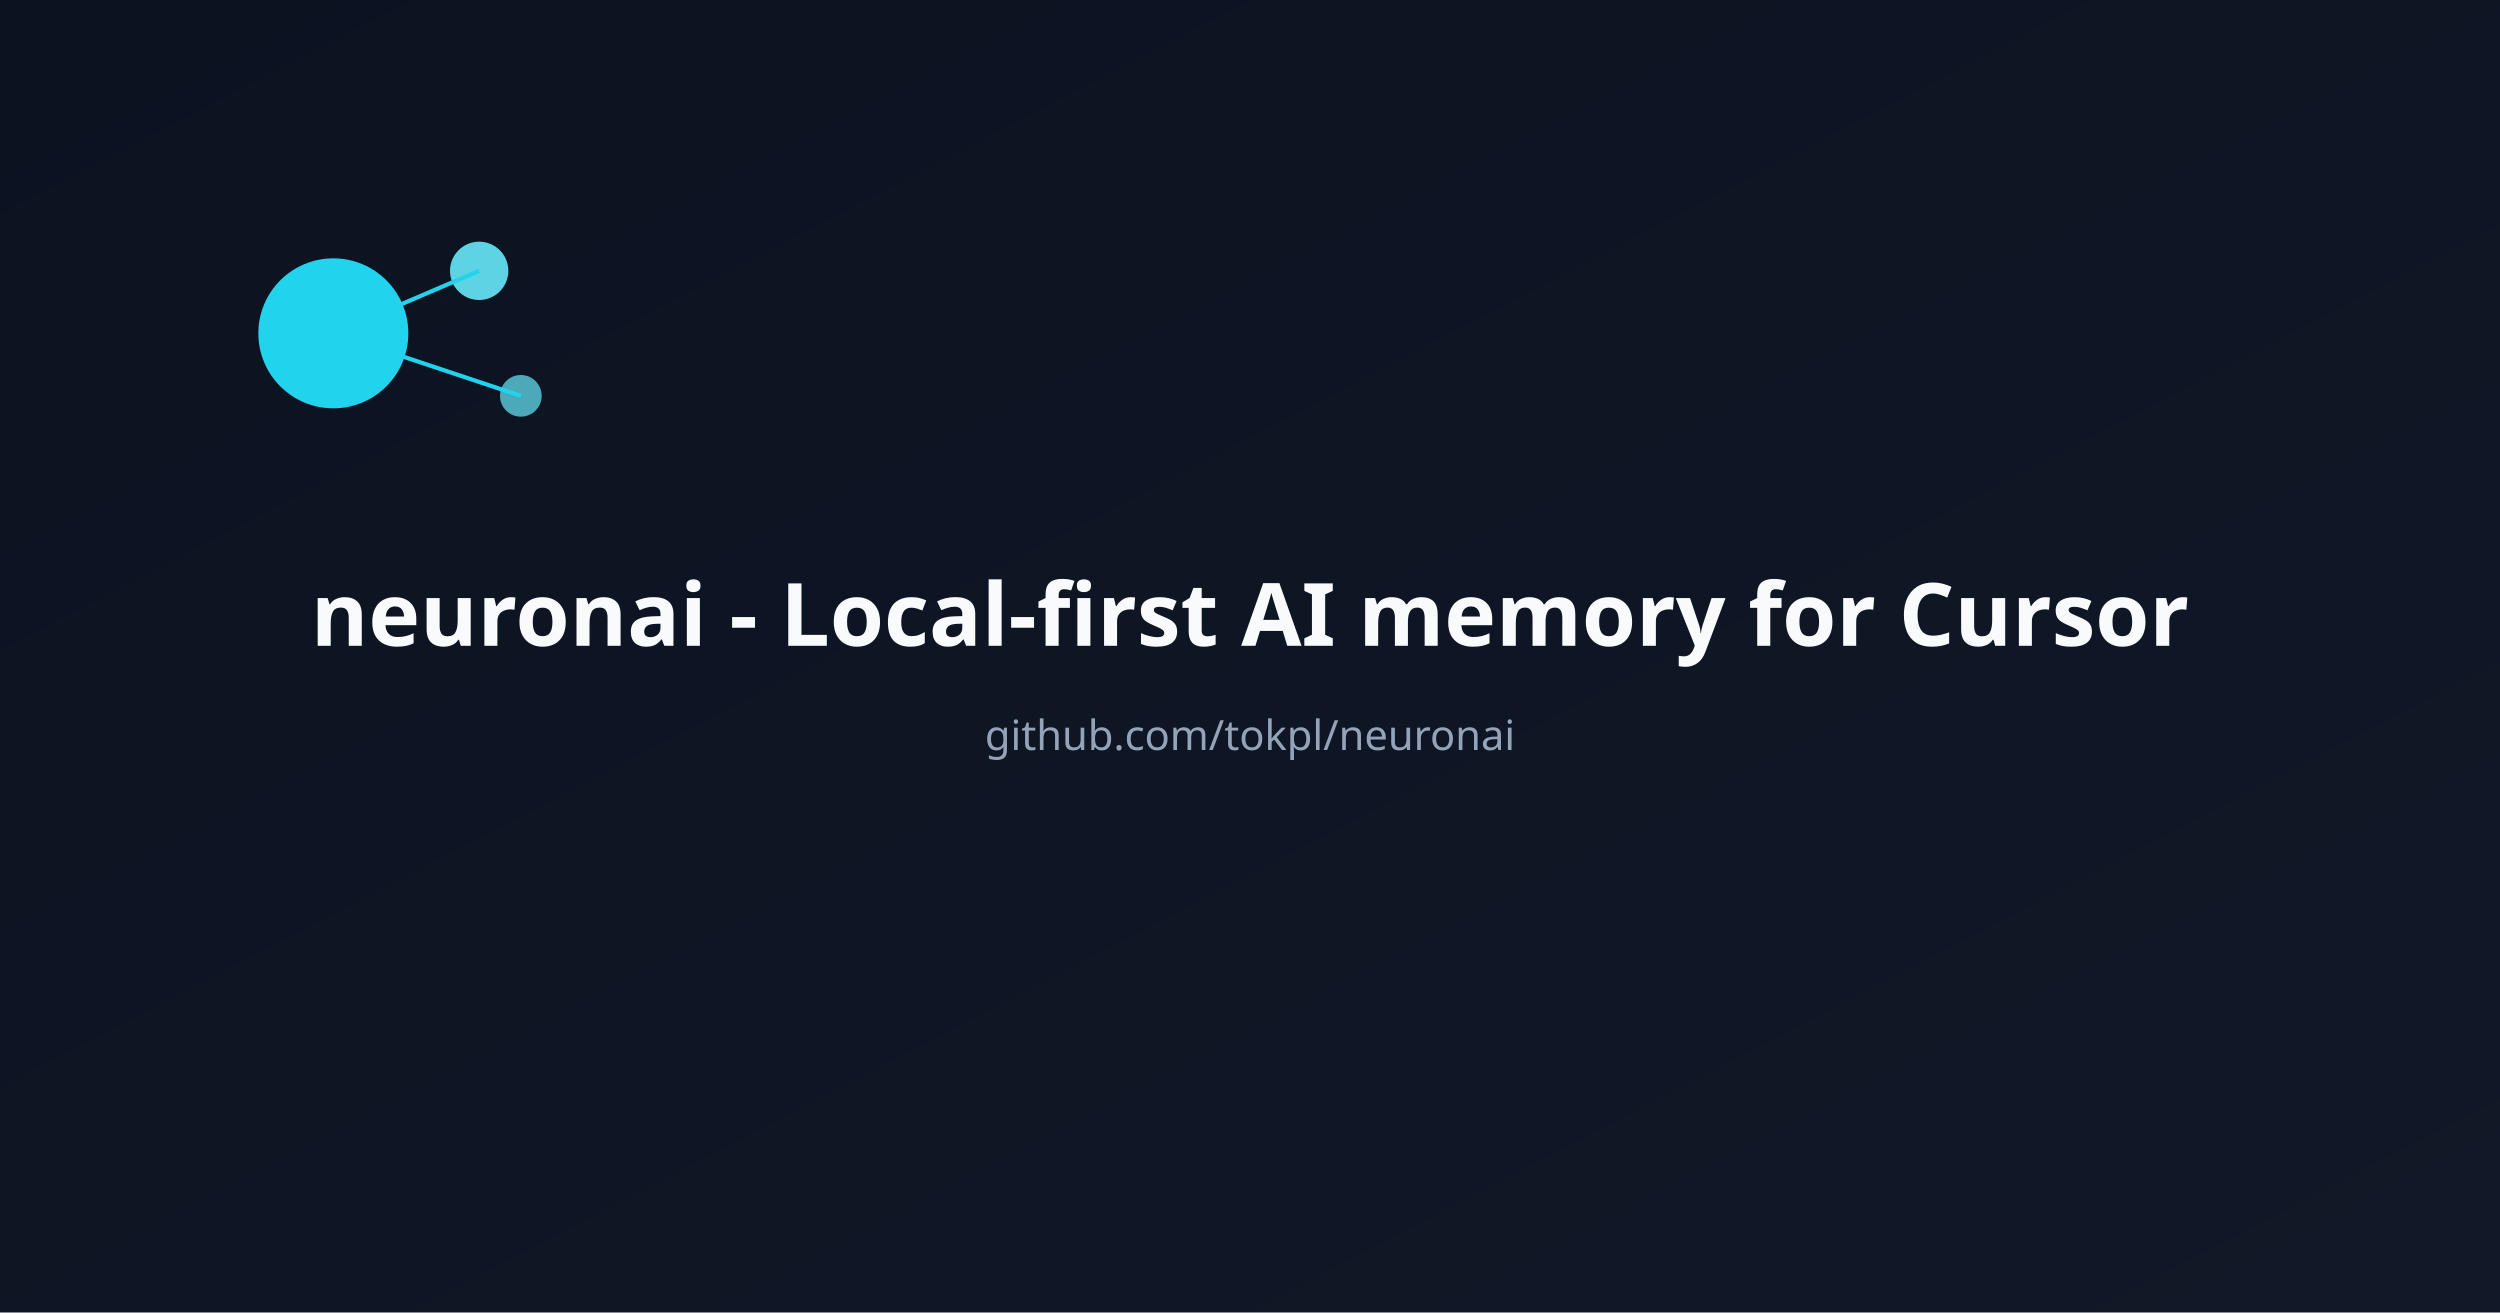
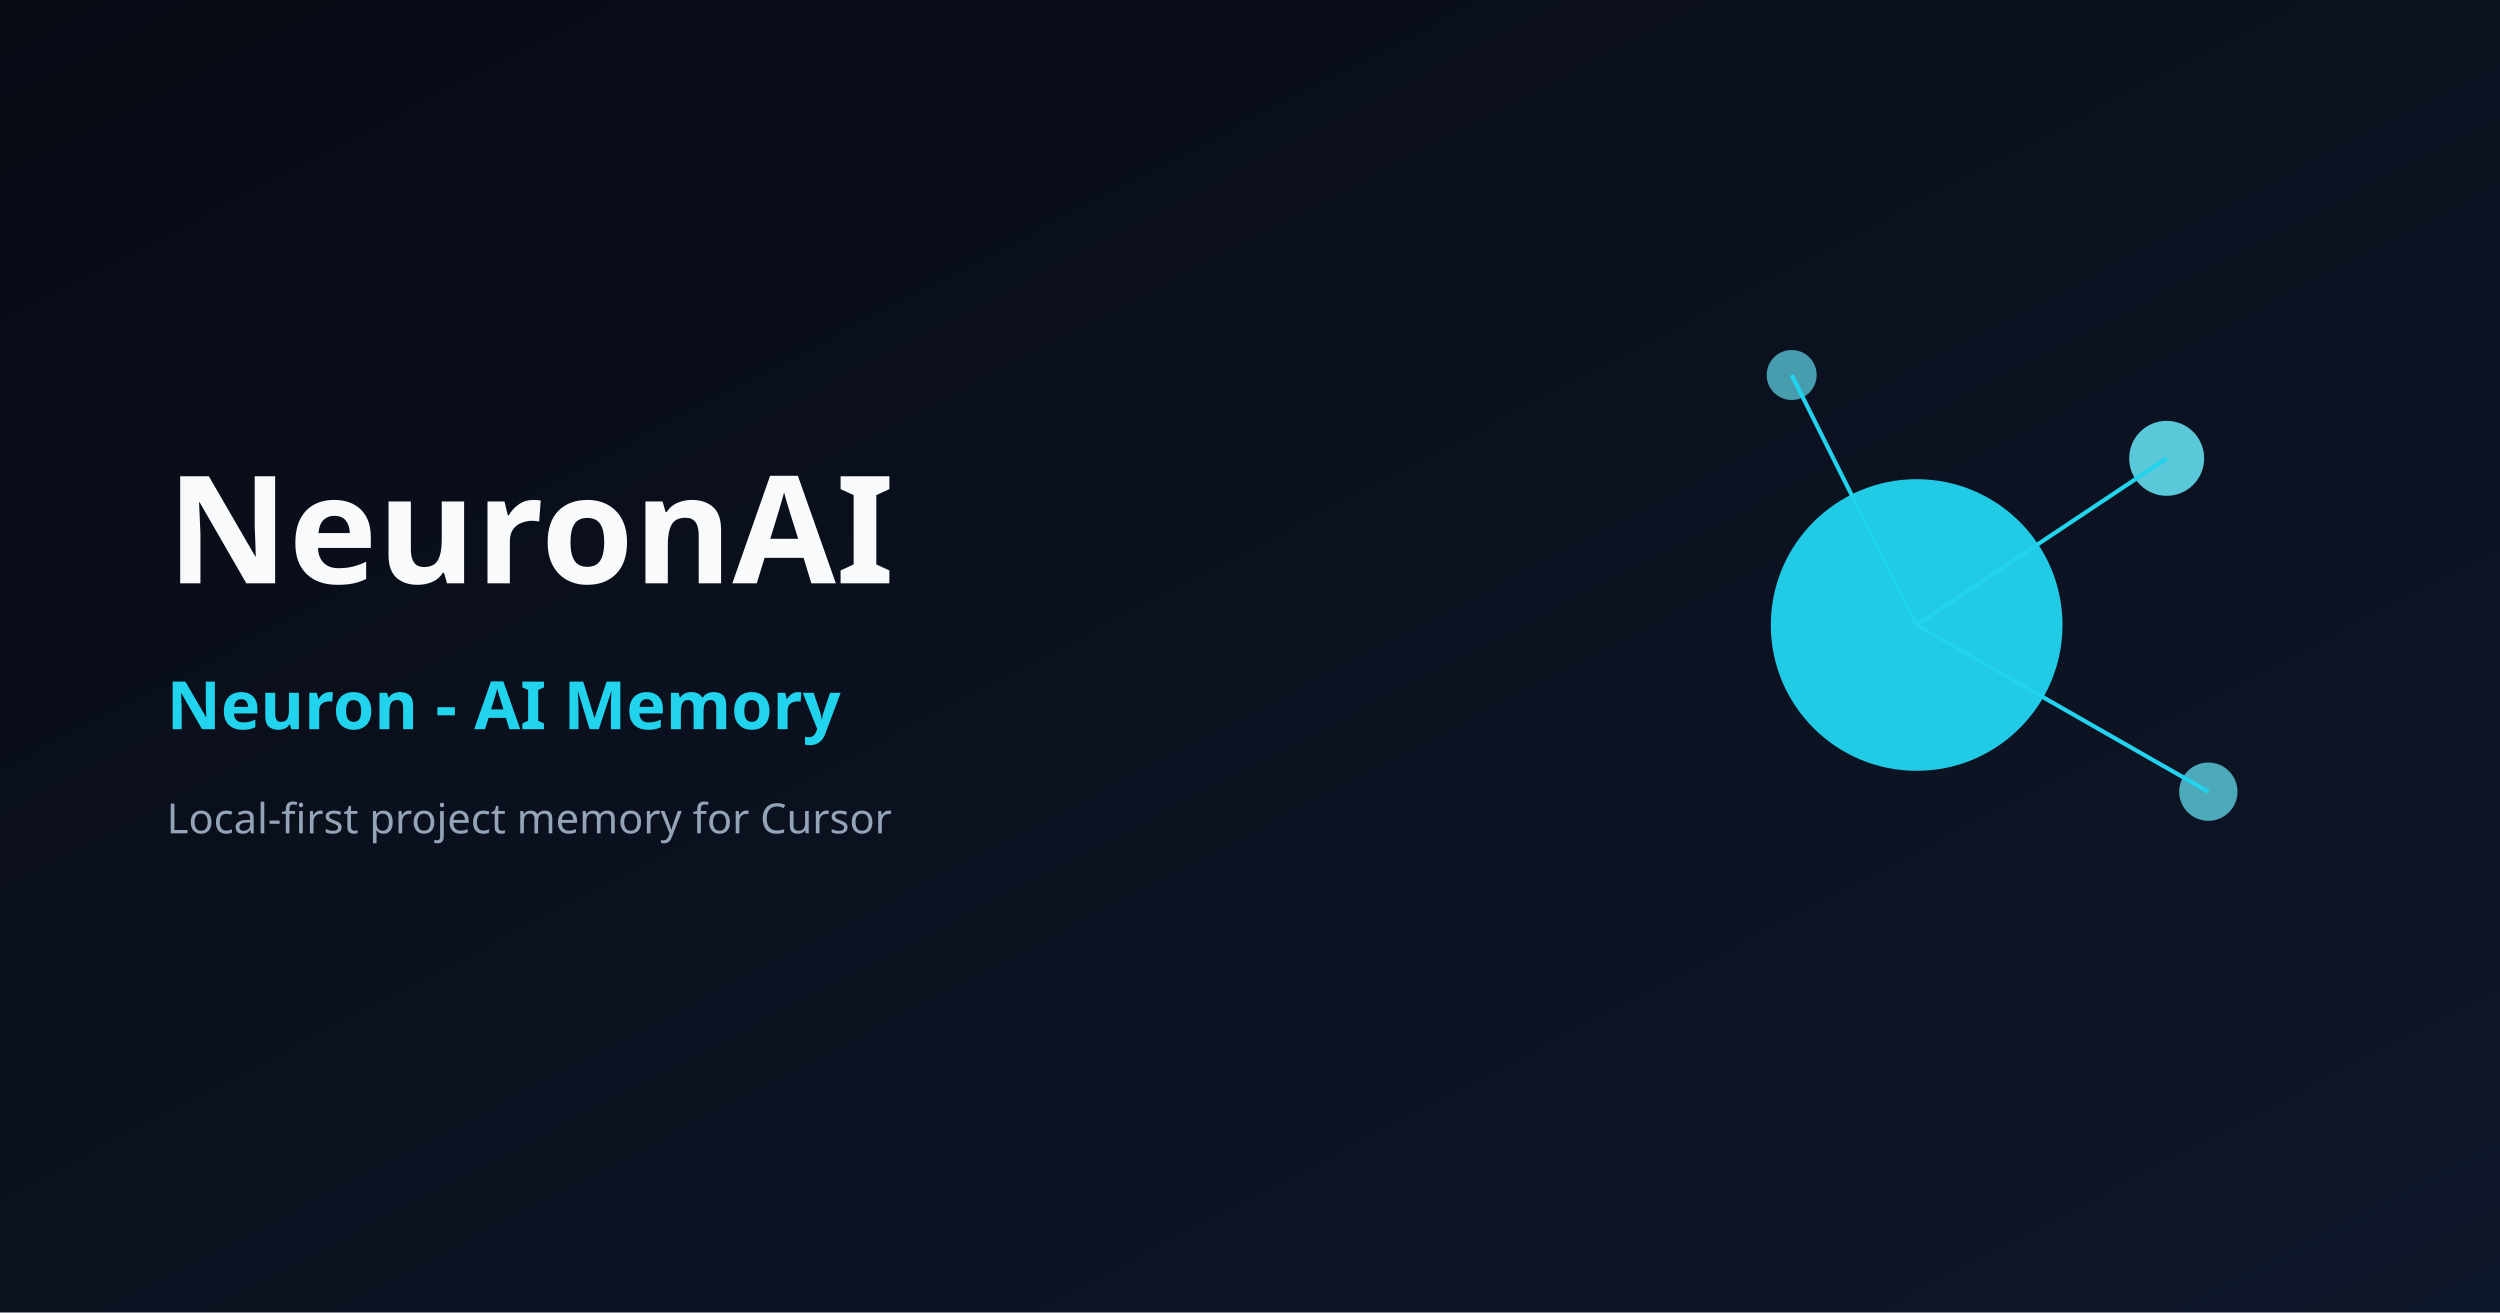
- <svg xmlns="http://www.w3.org/2000/svg" width="1200" height="630" viewBox="0 0 1200 630">
+ <svg xmlns="http://www.w3.org/2000/svg" width="1200" height="630" viewBox="0 0 1200 630" role="img" aria-label="NeuronAI banner - Neuron - AI Memory">
  <defs>
    <linearGradient id="bg" x1="0" y1="0" x2="1" y2="1">
-       <stop offset="0%" stop-color="#0B1220" />
-       <stop offset="100%" stop-color="#111827" />
+       <stop offset="0%" stop-color="#070B14" />
+       <stop offset="100%" stop-color="#0F172A" />
    </linearGradient>
  </defs>
  <rect width="1200" height="630" fill="url(#bg)" />
-   <circle cx="160" cy="160" r="36" fill="#22D3EE" />
-   <circle cx="230" cy="130" r="14" fill="#67E8F9" opacity="0.9" />
-   <circle cx="250" cy="190" r="10" fill="#67E8F9" opacity="0.7" />
-   <line x1="160" y1="160" x2="230" y2="130" stroke="#22D3EE" stroke-width="2" />
-   <line x1="160" y1="160" x2="250" y2="190" stroke="#22D3EE" stroke-width="2" />
-   <text x="600" y="310" text-anchor="middle" fill="#F8FAFC" font-family="ui-sans-serif, system-ui, sans-serif" font-size="42" font-weight="700">neuronai - Local-first AI memory for Cursor</text>
-   <text x="600" y="360" text-anchor="middle" fill="#94A3B8" font-family="ui-sans-serif, system-ui, sans-serif" font-size="20">github.com/tokpl/neuronai</text>
+   <circle cx="920" cy="300" r="70" fill="#22D3EE" opacity="0.95" />
+   <circle cx="1040" cy="220" r="18" fill="#67E8F9" opacity="0.85" />
+   <circle cx="1060" cy="380" r="14" fill="#67E8F9" opacity="0.7" />
+   <circle cx="860" cy="180" r="12" fill="#67E8F9" opacity="0.65" />
+   <line x1="920" y1="300" x2="1040" y2="220" stroke="#22D3EE" stroke-width="2" />
+   <line x1="920" y1="300" x2="1060" y2="380" stroke="#22D3EE" stroke-width="2" />
+   <line x1="920" y1="300" x2="860" y2="180" stroke="#22D3EE" stroke-width="2" />
+   <text x="80" y="280" fill="#F8FAFC" font-family="ui-sans-serif, system-ui, sans-serif" font-size="72" font-weight="700">NeuronAI</text>
+   <text x="80" y="350" fill="#22D3EE" font-family="ui-sans-serif, system-ui, sans-serif" font-size="32" font-weight="600">Neuron - AI Memory</text>
+   <text x="80" y="400" fill="#94A3B8" font-family="ui-sans-serif, system-ui, sans-serif" font-size="20">Local-first project memory for Cursor</text>
</svg>
